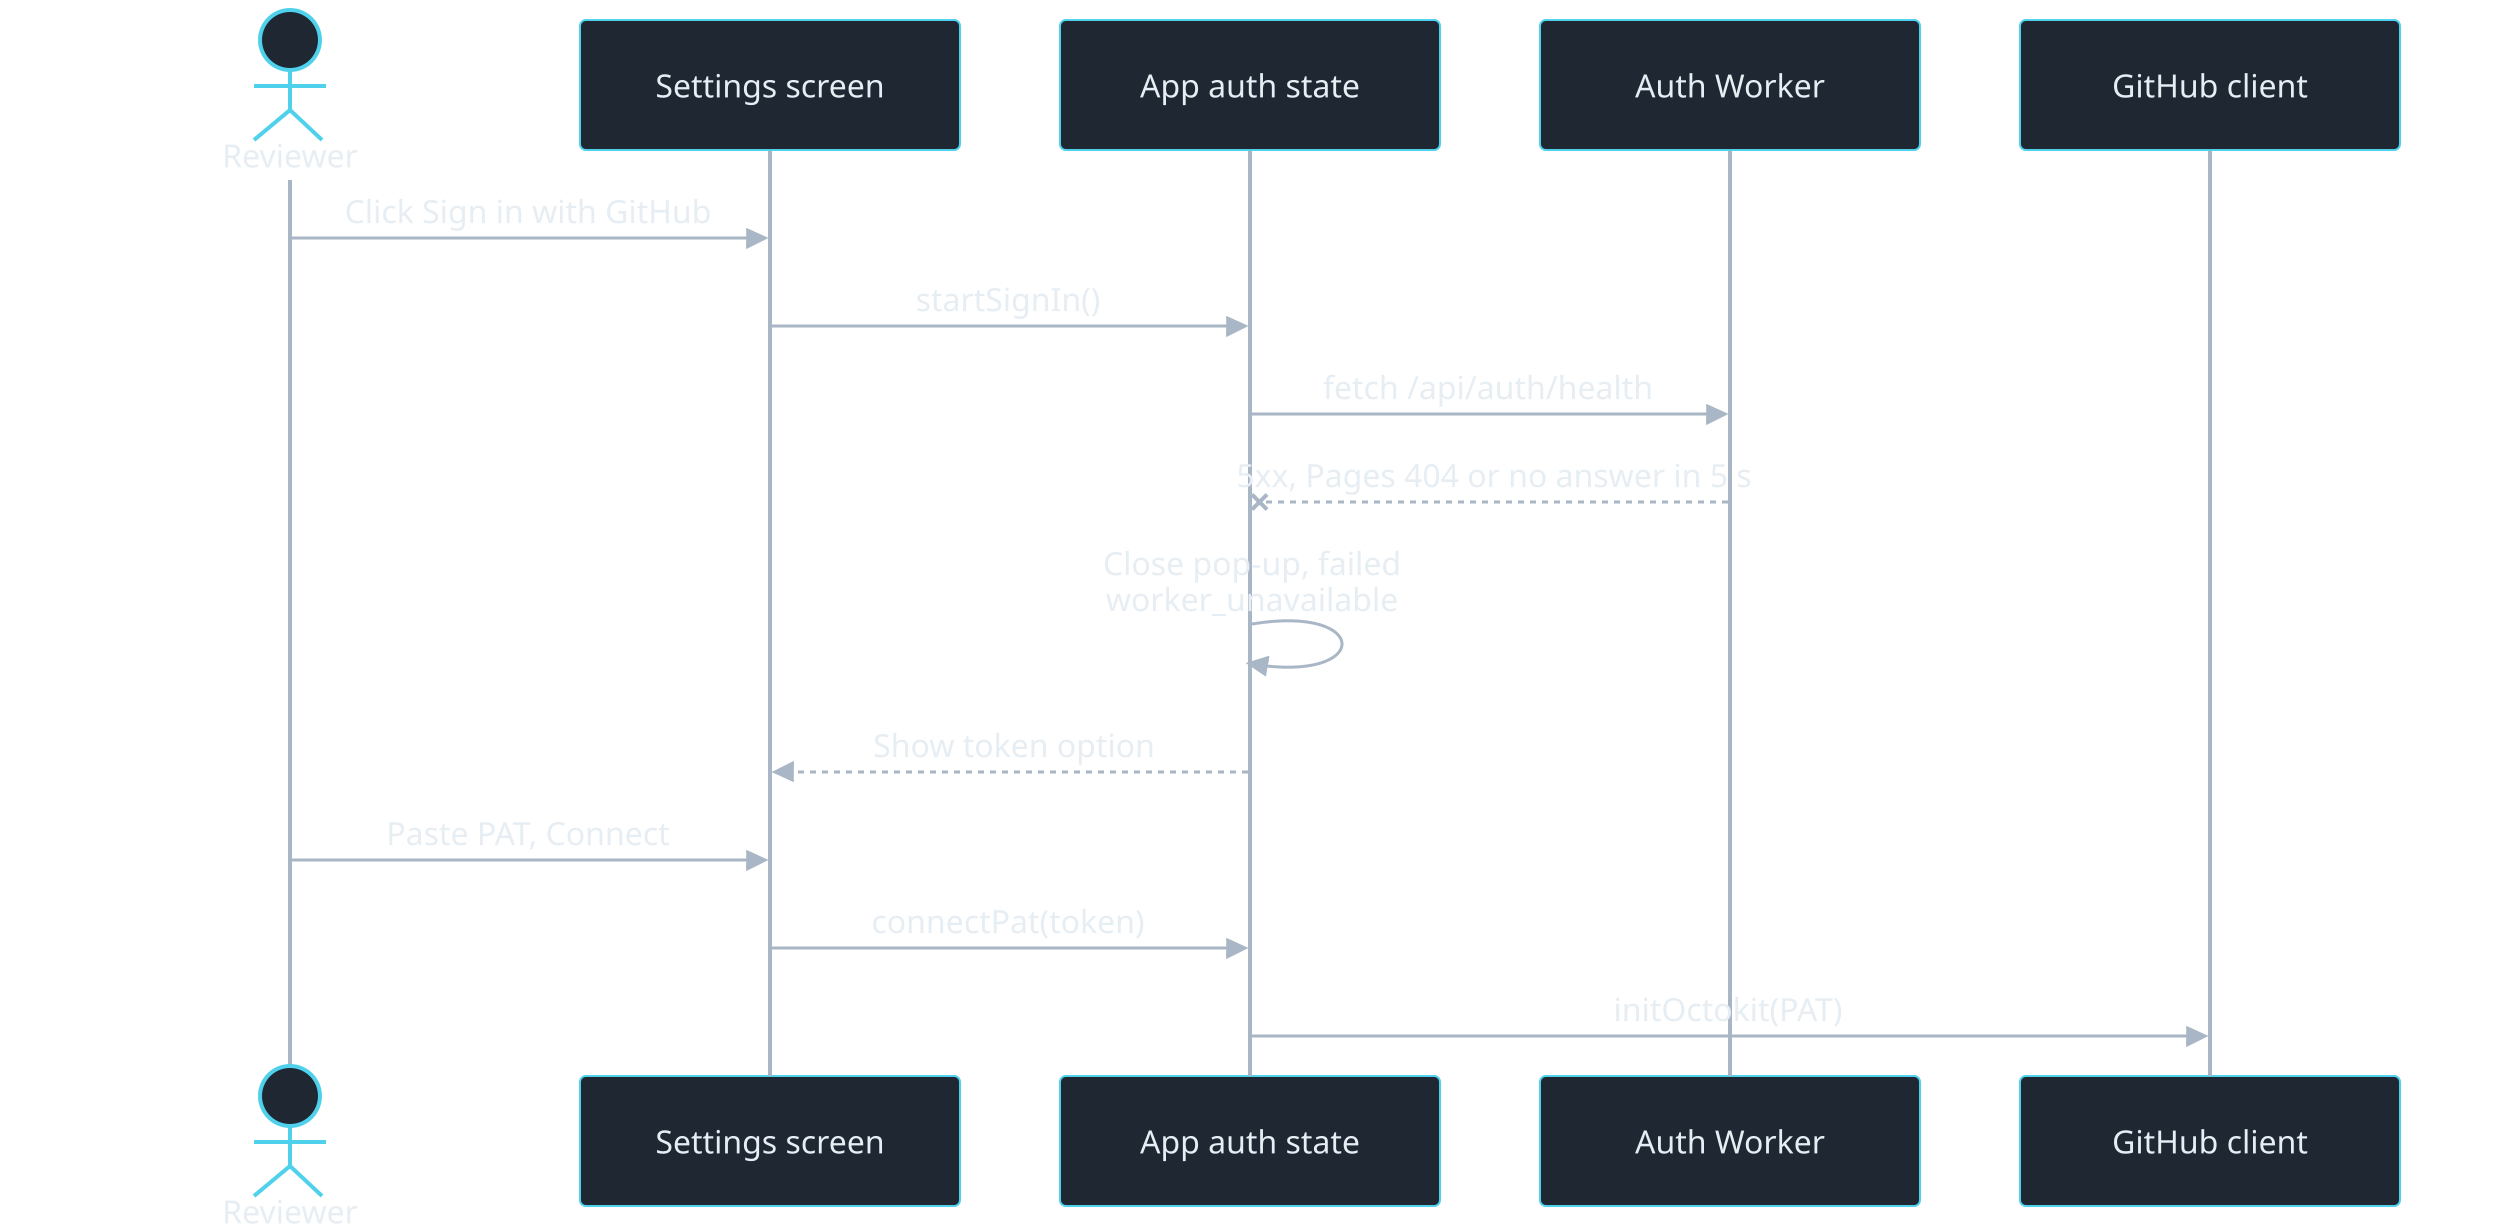
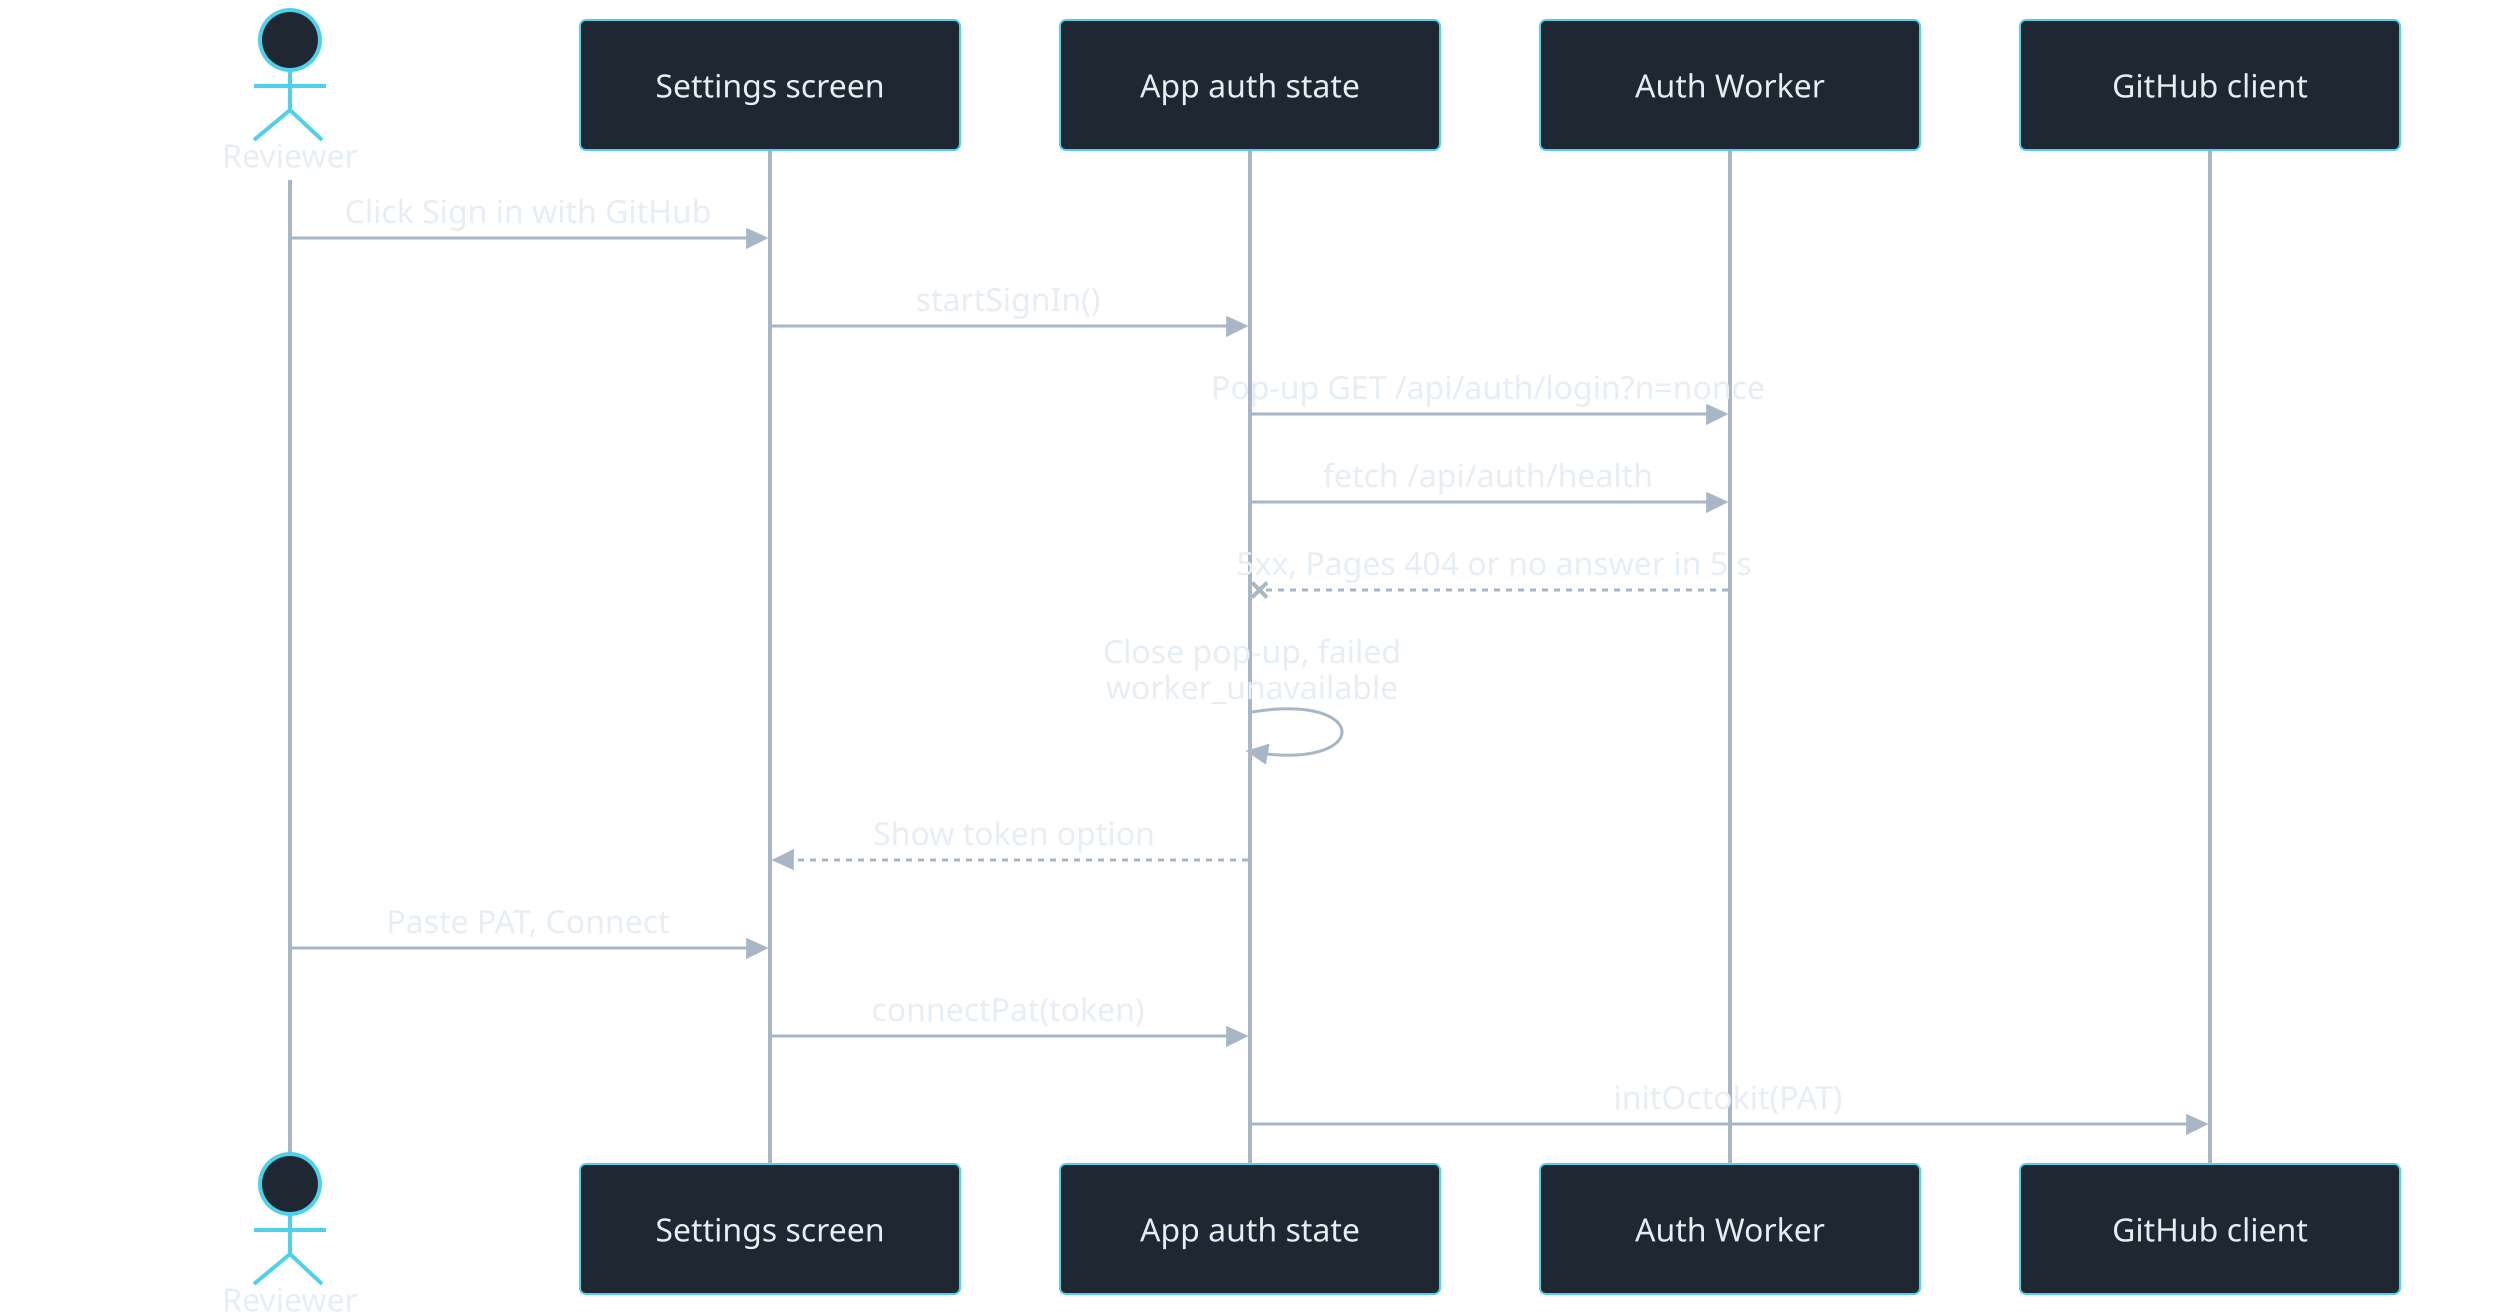
- <svg xmlns="http://www.w3.org/2000/svg" id="seq-worker-down" width="100%" style="max-width: 1250px; background-color: transparent;" viewBox="-50 -10 1250 614" role="graphics-document document" aria-roledescription="sequence">
+ <svg xmlns="http://www.w3.org/2000/svg" id="seq-worker-down" width="100%" style="max-width: 1250px; background-color: transparent;" viewBox="-50 -10 1250 658" role="graphics-document document" aria-roledescription="sequence">
  <g>
-     <rect x="960" y="528" fill="#eaeaea" stroke="#666" width="190" height="65" name="C" rx="3" ry="3" class="actor actor-bottom" />
-     <text x="1055" y="560.5" dominant-baseline="central" alignment-baseline="central" class="actor actor-box" style="text-anchor: middle; font-size: 16px; font-weight: 400;">
+     <rect x="960" y="572" fill="#eaeaea" stroke="#666" width="190" height="65" name="C" rx="3" ry="3" class="actor actor-bottom" />
+     <text x="1055" y="604.5" dominant-baseline="central" alignment-baseline="central" class="actor actor-box" style="text-anchor: middle; font-size: 16px; font-weight: 400;">
      <tspan x="1055" dy="0">GitHub client</tspan>
    </text>
  </g>
  <g>
-     <rect x="720" y="528" fill="#eaeaea" stroke="#666" width="190" height="65" name="W" rx="3" ry="3" class="actor actor-bottom" />
-     <text x="815" y="560.5" dominant-baseline="central" alignment-baseline="central" class="actor actor-box" style="text-anchor: middle; font-size: 16px; font-weight: 400;">
+     <rect x="720" y="572" fill="#eaeaea" stroke="#666" width="190" height="65" name="W" rx="3" ry="3" class="actor actor-bottom" />
+     <text x="815" y="604.5" dominant-baseline="central" alignment-baseline="central" class="actor actor-box" style="text-anchor: middle; font-size: 16px; font-weight: 400;">
      <tspan x="815" dy="0">Auth Worker</tspan>
    </text>
  </g>
  <g>
-     <rect x="480" y="528" fill="#eaeaea" stroke="#666" width="190" height="65" name="A" rx="3" ry="3" class="actor actor-bottom" />
-     <text x="575" y="560.5" dominant-baseline="central" alignment-baseline="central" class="actor actor-box" style="text-anchor: middle; font-size: 16px; font-weight: 400;">
+     <rect x="480" y="572" fill="#eaeaea" stroke="#666" width="190" height="65" name="A" rx="3" ry="3" class="actor actor-bottom" />
+     <text x="575" y="604.5" dominant-baseline="central" alignment-baseline="central" class="actor actor-box" style="text-anchor: middle; font-size: 16px; font-weight: 400;">
      <tspan x="575" dy="0">App auth state</tspan>
    </text>
  </g>
  <g>
-     <rect x="240" y="528" fill="#eaeaea" stroke="#666" width="190" height="65" name="S" rx="3" ry="3" class="actor actor-bottom" />
-     <text x="335" y="560.5" dominant-baseline="central" alignment-baseline="central" class="actor actor-box" style="text-anchor: middle; font-size: 16px; font-weight: 400;">
+     <rect x="240" y="572" fill="#eaeaea" stroke="#666" width="190" height="65" name="S" rx="3" ry="3" class="actor actor-bottom" />
+     <text x="335" y="604.5" dominant-baseline="central" alignment-baseline="central" class="actor actor-box" style="text-anchor: middle; font-size: 16px; font-weight: 400;">
      <tspan x="335" dy="0">Settings screen</tspan>
    </text>
  </g>
  <g />
  <g>
-     <line id="actor4" x1="1055" y1="65" x2="1055" y2="528" class="actor-line 200" stroke-width="0.5px" stroke="#999" name="C" data-et="life-line" data-id="C" />
+     <line id="actor4" x1="1055" y1="65" x2="1055" y2="572" class="actor-line 200" stroke-width="0.5px" stroke="#999" name="C" data-et="life-line" data-id="C" />
    <g id="root-4" data-et="participant" data-type="participant" data-id="C">
      <rect x="960" y="0" fill="#eaeaea" stroke="#666" width="190" height="65" name="C" rx="3" ry="3" class="actor actor-top" />
      <text x="1055" y="32.5" dominant-baseline="central" alignment-baseline="central" class="actor actor-box" style="text-anchor: middle; font-size: 16px; font-weight: 400;">
        <tspan x="1055" dy="0">GitHub client</tspan>
      </text>
    </g>
  </g>
  <g>
-     <line id="actor3" x1="815" y1="65" x2="815" y2="528" class="actor-line 200" stroke-width="0.5px" stroke="#999" name="W" data-et="life-line" data-id="W" />
+     <line id="actor3" x1="815" y1="65" x2="815" y2="572" class="actor-line 200" stroke-width="0.5px" stroke="#999" name="W" data-et="life-line" data-id="W" />
    <g id="root-3" data-et="participant" data-type="participant" data-id="W">
      <rect x="720" y="0" fill="#eaeaea" stroke="#666" width="190" height="65" name="W" rx="3" ry="3" class="actor actor-top" />
      <text x="815" y="32.5" dominant-baseline="central" alignment-baseline="central" class="actor actor-box" style="text-anchor: middle; font-size: 16px; font-weight: 400;">
        <tspan x="815" dy="0">Auth Worker</tspan>
      </text>
    </g>
  </g>
  <g>
-     <line id="actor2" x1="575" y1="65" x2="575" y2="528" class="actor-line 200" stroke-width="0.5px" stroke="#999" name="A" data-et="life-line" data-id="A" />
+     <line id="actor2" x1="575" y1="65" x2="575" y2="572" class="actor-line 200" stroke-width="0.5px" stroke="#999" name="A" data-et="life-line" data-id="A" />
    <g id="root-2" data-et="participant" data-type="participant" data-id="A">
      <rect x="480" y="0" fill="#eaeaea" stroke="#666" width="190" height="65" name="A" rx="3" ry="3" class="actor actor-top" />
      <text x="575" y="32.5" dominant-baseline="central" alignment-baseline="central" class="actor actor-box" style="text-anchor: middle; font-size: 16px; font-weight: 400;">
        <tspan x="575" dy="0">App auth state</tspan>
      </text>
    </g>
  </g>
  <g>
-     <line id="actor1" x1="335" y1="65" x2="335" y2="528" class="actor-line 200" stroke-width="0.5px" stroke="#999" name="S" data-et="life-line" data-id="S" />
+     <line id="actor1" x1="335" y1="65" x2="335" y2="572" class="actor-line 200" stroke-width="0.5px" stroke="#999" name="S" data-et="life-line" data-id="S" />
    <g id="root-1" data-et="participant" data-type="participant" data-id="S">
      <rect x="240" y="0" fill="#eaeaea" stroke="#666" width="190" height="65" name="S" rx="3" ry="3" class="actor actor-top" />
      <text x="335" y="32.5" dominant-baseline="central" alignment-baseline="central" class="actor actor-box" style="text-anchor: middle; font-size: 16px; font-weight: 400;">
        <tspan x="335" dy="0">Settings screen</tspan>
      </text>
    </g>
  </g>
  <g>
-     <line id="actor0" x1="95" y1="80" x2="95" y2="528" class="actor-line 200" stroke-width="0.5px" stroke="#999" name="R" data-et="life-line" data-id="R" />
+     <line id="actor0" x1="95" y1="80" x2="95" y2="572" class="actor-line 200" stroke-width="0.5px" stroke="#999" name="R" data-et="life-line" data-id="R" />
  </g>
  <style>#seq-worker-down{font-family:system-ui,sans-serif;font-size:16px;fill:#e6edf3;}@keyframes edge-animation-frame{from{stroke-dashoffset:0;}}@keyframes dash{to{stroke-dashoffset:0;}}#seq-worker-down .edge-animation-slow{stroke-dasharray:9,5!important;stroke-dashoffset:900;animation:dash 50s linear infinite;stroke-linecap:round;}#seq-worker-down .edge-animation-fast{stroke-dasharray:9,5!important;stroke-dashoffset:900;animation:dash 20s linear infinite;stroke-linecap:round;}#seq-worker-down .error-icon{fill:#2d1717;}#seq-worker-down .error-text{fill:#ff7b7b;stroke:#ff7b7b;}#seq-worker-down .edge-thickness-normal{stroke-width:1px;}#seq-worker-down .edge-thickness-thick{stroke-width:3.5px;}#seq-worker-down .edge-pattern-solid{stroke-dasharray:0;}#seq-worker-down .edge-thickness-invisible{stroke-width:0;fill:none;}#seq-worker-down .edge-pattern-dashed{stroke-dasharray:3;}#seq-worker-down .edge-pattern-dotted{stroke-dasharray:2;}#seq-worker-down .marker{fill:#a9b6c6;stroke:#a9b6c6;}#seq-worker-down .marker.cross{stroke:#a9b6c6;}#seq-worker-down svg{font-family:system-ui,sans-serif;font-size:16px;}#seq-worker-down p{margin:0;}#seq-worker-down .actor{stroke:#4fd1ec;fill:#1f2733;stroke-width:1;}#seq-worker-down rect.actor.outer-path[data-look="neo"]{filter:drop-shadow( 1px 2px 2px rgba(185,185,185,1));}#seq-worker-down rect.note[data-look="neo"]{stroke:#c4a7ff;fill:#221b33;filter:drop-shadow( 1px 2px 2px rgba(185,185,185,1));}#seq-worker-down text.actor&gt;tspan{fill:#e6edf3;stroke:none;}#seq-worker-down .actor-line{stroke:#a9b6c6;}#seq-worker-down .innerArc{stroke-width:1.5;stroke-dasharray:none;}#seq-worker-down .messageLine0{stroke-width:1.5;stroke-dasharray:none;stroke:#a9b6c6;}#seq-worker-down .messageLine1{stroke-width:1.5;stroke-dasharray:2,2;stroke:#a9b6c6;}#seq-worker-down [id$="-arrowhead"] path{fill:#a9b6c6;stroke:#a9b6c6;}#seq-worker-down .sequenceNumber{fill:#0d1117;}#seq-worker-down [id$="-sequencenumber"]{fill:#a9b6c6;}#seq-worker-down [id$="-crosshead"] path{fill:#a9b6c6;stroke:#a9b6c6;}#seq-worker-down .messageText{fill:#e6edf3;stroke:none;}#seq-worker-down .labelBox{stroke:#c4a7ff;fill:#161b22;filter:none;}#seq-worker-down .labelText,#seq-worker-down .labelText&gt;tspan{fill:#e6edf3;stroke:none;}#seq-worker-down .loopText,#seq-worker-down .loopText&gt;tspan{fill:#e6edf3;stroke:none;}#seq-worker-down .sectionTitle,#seq-worker-down .sectionTitle&gt;tspan{fill:#e6edf3;stroke:none;}#seq-worker-down .loopLine{stroke-width:2px;stroke-dasharray:2,2;stroke:#c4a7ff;fill:#c4a7ff;}#seq-worker-down .note{stroke:#c4a7ff;fill:#221b33;}#seq-worker-down .noteText,#seq-worker-down .noteText&gt;tspan{fill:#e6edf3;stroke:none;font-weight:normal;}#seq-worker-down .activation0{fill:#1f2733;stroke:#4fd1ec;}#seq-worker-down .activation1{fill:#1f2733;stroke:#4fd1ec;}#seq-worker-down .activation2{fill:#1f2733;stroke:#4fd1ec;}#seq-worker-down .actorPopupMenu{position:absolute;}#seq-worker-down .actorPopupMenuPanel{position:absolute;fill:#1f2733;box-shadow:0px 8px 16px 0px rgba(0,0,0,0.2);filter:drop-shadow(3px 5px 2px rgb(0 0 0 / 0.4));}#seq-worker-down .actor-man circle,#seq-worker-down line{fill:#1f2733;stroke-width:2px;}#seq-worker-down g rect.rect{filter:drop-shadow( 1px 2px 2px rgba(185,185,185,1));stroke:#4fd1ec;}#seq-worker-down .node .neo-node{stroke:#4fd1ec;}#seq-worker-down [data-look="neo"].node rect,#seq-worker-down [data-look="neo"].cluster rect,#seq-worker-down [data-look="neo"].node polygon{stroke:url(#seq-worker-down-gradient);filter:drop-shadow( 1px 2px 2px rgba(185,185,185,1));}#seq-worker-down [data-look="neo"].node path{stroke:url(#seq-worker-down-gradient);stroke-width:1px;}#seq-worker-down [data-look="neo"].node .outer-path{filter:drop-shadow( 1px 2px 2px rgba(185,185,185,1));}#seq-worker-down [data-look="neo"].node .neo-line path{stroke:#4fd1ec;filter:none;}#seq-worker-down [data-look="neo"].node circle{stroke:url(#seq-worker-down-gradient);filter:drop-shadow( 1px 2px 2px rgba(185,185,185,1));}#seq-worker-down [data-look="neo"].node circle .state-start{fill:#000000;}#seq-worker-down [data-look="neo"].icon-shape .icon{fill:url(#seq-worker-down-gradient);filter:drop-shadow( 1px 2px 2px rgba(185,185,185,1));}#seq-worker-down [data-look="neo"].icon-shape .icon-neo path{stroke:url(#seq-worker-down-gradient);filter:drop-shadow( 1px 2px 2px rgba(185,185,185,1));}#seq-worker-down :root{--mermaid-font-family:"trebuchet ms",verdana,arial,sans-serif;}</style>
  <g />
  <defs>
    <symbol id="seq-worker-down-computer" width="24" height="24">
      <path transform="scale(.5)" d="M2 2v13h20v-13h-20zm18 11h-16v-9h16v9zm-10.228 6l.466-1h3.524l.467 1h-4.457zm14.228 3h-24l2-6h2.104l-1.33 4h18.45l-1.297-4h2.073l2 6zm-5-10h-14v-7h14v7z" />
    </symbol>
  </defs>
  <defs>
    <symbol id="seq-worker-down-database" fill-rule="evenodd" clip-rule="evenodd">
      <path transform="scale(.5)" d="M12.258.001l.256.004.255.005.253.008.251.01.249.012.247.015.246.016.242.019.241.02.239.023.236.024.233.027.231.028.229.031.225.032.223.034.22.036.217.038.214.04.211.041.208.043.205.045.201.046.198.048.194.05.191.051.187.053.183.054.18.056.175.057.172.059.168.06.163.061.16.063.155.064.15.066.074.033.073.033.071.034.07.034.069.035.068.035.067.035.066.035.064.036.064.036.062.036.06.036.06.037.058.037.058.037.055.038.055.038.053.038.052.038.051.039.05.039.048.039.047.039.045.04.044.04.043.04.041.04.04.041.039.041.037.041.036.041.034.041.033.042.032.042.03.042.029.042.027.042.026.043.024.043.023.043.021.043.02.043.018.044.017.043.015.044.013.044.012.044.011.045.009.044.007.045.006.045.004.045.002.045.001.045v17l-.001.045-.002.045-.004.045-.006.045-.007.045-.009.044-.011.045-.012.044-.013.044-.015.044-.017.043-.018.044-.02.043-.021.043-.023.043-.024.043-.026.043-.027.042-.029.042-.03.042-.032.042-.033.042-.034.041-.036.041-.037.041-.039.041-.04.041-.041.04-.043.04-.044.04-.045.04-.047.039-.048.039-.05.039-.051.039-.052.038-.053.038-.055.038-.055.038-.058.037-.058.037-.06.037-.06.036-.062.036-.064.036-.064.036-.066.035-.067.035-.068.035-.069.035-.07.034-.071.034-.073.033-.074.033-.15.066-.155.064-.16.063-.163.061-.168.06-.172.059-.175.057-.18.056-.183.054-.187.053-.191.051-.194.05-.198.048-.201.046-.205.045-.208.043-.211.041-.214.04-.217.038-.22.036-.223.034-.225.032-.229.031-.231.028-.233.027-.236.024-.239.023-.241.02-.242.019-.246.016-.247.015-.249.012-.251.01-.253.008-.255.005-.256.004-.258.001-.258-.001-.256-.004-.255-.005-.253-.008-.251-.01-.249-.012-.247-.015-.245-.016-.243-.019-.241-.02-.238-.023-.236-.024-.234-.027-.231-.028-.228-.031-.226-.032-.223-.034-.22-.036-.217-.038-.214-.04-.211-.041-.208-.043-.204-.045-.201-.046-.198-.048-.195-.05-.19-.051-.187-.053-.184-.054-.179-.056-.176-.057-.172-.059-.167-.06-.164-.061-.159-.063-.155-.064-.151-.066-.074-.033-.072-.033-.072-.034-.07-.034-.069-.035-.068-.035-.067-.035-.066-.035-.064-.036-.063-.036-.062-.036-.061-.036-.06-.037-.058-.037-.057-.037-.056-.038-.055-.038-.053-.038-.052-.038-.051-.039-.049-.039-.049-.039-.046-.039-.046-.04-.044-.04-.043-.04-.041-.04-.04-.041-.039-.041-.037-.041-.036-.041-.034-.041-.033-.042-.032-.042-.03-.042-.029-.042-.027-.042-.026-.043-.024-.043-.023-.043-.021-.043-.02-.043-.018-.044-.017-.043-.015-.044-.013-.044-.012-.044-.011-.045-.009-.044-.007-.045-.006-.045-.004-.045-.002-.045-.001-.045v-17l.001-.045.002-.045.004-.045.006-.045.007-.045.009-.044.011-.045.012-.044.013-.044.015-.044.017-.043.018-.044.02-.043.021-.043.023-.043.024-.043.026-.043.027-.042.029-.042.03-.042.032-.042.033-.042.034-.041.036-.041.037-.041.039-.041.04-.041.041-.04.043-.04.044-.04.046-.04.046-.039.049-.039.049-.039.051-.039.052-.038.053-.038.055-.038.056-.038.057-.037.058-.037.06-.037.061-.036.062-.036.063-.036.064-.036.066-.035.067-.035.068-.035.069-.035.07-.034.072-.034.072-.033.074-.033.151-.066.155-.064.159-.063.164-.061.167-.06.172-.059.176-.057.179-.056.184-.054.187-.053.19-.051.195-.05.198-.048.201-.046.204-.045.208-.043.211-.041.214-.04.217-.038.22-.036.223-.034.226-.032.228-.031.231-.028.234-.027.236-.024.238-.023.241-.02.243-.019.245-.016.247-.015.249-.012.251-.01.253-.008.255-.005.256-.004.258-.001.258.001zm-9.258 20.499v.01l.001.021.003.021.004.022.005.021.006.022.007.022.009.023.01.022.011.023.012.023.013.023.015.023.016.024.017.023.018.024.019.024.021.024.022.025.023.024.024.025.052.049.056.05.061.051.066.051.07.051.075.051.079.052.084.052.088.052.092.052.097.052.102.051.105.052.11.052.114.051.119.051.123.051.127.05.131.05.135.05.139.048.144.049.147.047.152.047.155.047.16.045.163.045.167.043.171.043.176.041.178.041.183.039.187.039.19.037.194.035.197.035.202.033.204.031.209.03.212.029.216.027.219.025.222.024.226.021.23.02.233.018.236.016.24.015.243.012.246.01.249.008.253.005.256.004.259.001.26-.001.257-.004.254-.005.25-.008.247-.011.244-.012.241-.014.237-.016.233-.018.231-.021.226-.021.224-.024.22-.026.216-.027.212-.028.21-.031.205-.031.202-.034.198-.034.194-.036.191-.037.187-.039.183-.04.179-.04.175-.042.172-.043.168-.044.163-.045.16-.046.155-.046.152-.047.148-.048.143-.049.139-.049.136-.05.131-.05.126-.05.123-.051.118-.052.114-.051.11-.052.106-.052.101-.052.096-.052.092-.052.088-.053.083-.051.079-.052.074-.052.07-.051.065-.051.06-.051.056-.05.051-.05.023-.024.023-.025.021-.024.02-.024.019-.024.018-.024.017-.024.015-.023.014-.024.013-.023.012-.023.01-.023.01-.022.008-.022.006-.022.006-.022.004-.022.004-.021.001-.021.001-.021v-4.127l-.077.055-.08.053-.083.054-.085.053-.087.052-.09.052-.093.051-.095.05-.097.05-.1.049-.102.049-.105.048-.106.047-.109.047-.111.046-.114.045-.115.045-.118.044-.12.043-.122.042-.124.042-.126.041-.128.04-.13.04-.132.038-.134.038-.135.037-.138.037-.139.035-.142.035-.143.034-.144.033-.147.032-.148.031-.15.03-.151.03-.153.029-.154.027-.156.027-.158.026-.159.025-.161.024-.162.023-.163.022-.165.021-.166.02-.167.019-.169.018-.169.017-.171.016-.173.015-.173.014-.175.013-.175.012-.177.011-.178.01-.179.008-.179.008-.181.006-.182.005-.182.004-.184.003-.184.002h-.37l-.184-.002-.184-.003-.182-.004-.182-.005-.181-.006-.179-.008-.179-.008-.178-.01-.176-.011-.176-.012-.175-.013-.173-.014-.172-.015-.171-.016-.17-.017-.169-.018-.167-.019-.166-.02-.165-.021-.163-.022-.162-.023-.161-.024-.159-.025-.157-.026-.156-.027-.155-.027-.153-.029-.151-.03-.15-.03-.148-.031-.146-.032-.145-.033-.143-.034-.141-.035-.14-.035-.137-.037-.136-.037-.134-.038-.132-.038-.13-.04-.128-.04-.126-.041-.124-.042-.122-.042-.12-.044-.117-.043-.116-.045-.113-.045-.112-.046-.109-.047-.106-.047-.105-.048-.102-.049-.1-.049-.097-.05-.095-.05-.093-.052-.09-.051-.087-.052-.085-.053-.083-.054-.08-.054-.077-.054v4.127zm0-5.654v.011l.001.021.003.021.004.021.005.022.006.022.007.022.009.022.01.022.011.023.012.023.013.023.015.024.016.023.017.024.018.024.019.024.021.024.022.024.023.025.024.024.052.05.056.05.061.05.066.051.07.051.075.052.079.051.084.052.088.052.092.052.097.052.102.052.105.052.11.051.114.051.119.052.123.05.127.051.131.05.135.049.139.049.144.048.147.048.152.047.155.046.16.045.163.045.167.044.171.042.176.042.178.04.183.04.187.038.19.037.194.036.197.034.202.033.204.032.209.03.212.028.216.027.219.025.222.024.226.022.23.02.233.018.236.016.24.014.243.012.246.01.249.008.253.006.256.003.259.001.26-.001.257-.003.254-.006.25-.008.247-.01.244-.012.241-.015.237-.016.233-.018.231-.02.226-.022.224-.024.22-.025.216-.027.212-.029.21-.03.205-.032.202-.033.198-.035.194-.036.191-.037.187-.039.183-.039.179-.041.175-.042.172-.043.168-.044.163-.045.16-.045.155-.047.152-.047.148-.048.143-.048.139-.05.136-.049.131-.05.126-.051.123-.051.118-.051.114-.052.11-.052.106-.052.101-.052.096-.052.092-.052.088-.052.083-.052.079-.052.074-.051.07-.052.065-.051.06-.05.056-.051.051-.049.023-.025.023-.024.021-.025.02-.024.019-.024.018-.024.017-.024.015-.023.014-.023.013-.024.012-.022.01-.023.01-.023.008-.022.006-.022.006-.022.004-.021.004-.022.001-.021.001-.021v-4.139l-.077.054-.08.054-.083.054-.085.052-.087.053-.09.051-.093.051-.095.051-.097.05-.1.049-.102.049-.105.048-.106.047-.109.047-.111.046-.114.045-.115.044-.118.044-.12.044-.122.042-.124.042-.126.041-.128.04-.13.039-.132.039-.134.038-.135.037-.138.036-.139.036-.142.035-.143.033-.144.033-.147.033-.148.031-.15.03-.151.03-.153.028-.154.028-.156.027-.158.026-.159.025-.161.024-.162.023-.163.022-.165.021-.166.02-.167.019-.169.018-.169.017-.171.016-.173.015-.173.014-.175.013-.175.012-.177.011-.178.009-.179.009-.179.007-.181.007-.182.005-.182.004-.184.003-.184.002h-.37l-.184-.002-.184-.003-.182-.004-.182-.005-.181-.007-.179-.007-.179-.009-.178-.009-.176-.011-.176-.012-.175-.013-.173-.014-.172-.015-.171-.016-.17-.017-.169-.018-.167-.019-.166-.02-.165-.021-.163-.022-.162-.023-.161-.024-.159-.025-.157-.026-.156-.027-.155-.028-.153-.028-.151-.03-.15-.03-.148-.031-.146-.033-.145-.033-.143-.033-.141-.035-.14-.036-.137-.036-.136-.037-.134-.038-.132-.039-.13-.039-.128-.04-.126-.041-.124-.042-.122-.043-.12-.043-.117-.044-.116-.044-.113-.046-.112-.046-.109-.046-.106-.047-.105-.048-.102-.049-.1-.049-.097-.05-.095-.051-.093-.051-.09-.051-.087-.053-.085-.052-.083-.054-.08-.054-.077-.054v4.139zm0-5.666v.011l.001.02.003.022.004.021.005.022.006.021.007.022.009.023.01.022.011.023.012.023.013.023.015.023.016.024.017.024.018.023.019.024.021.025.022.024.023.024.024.025.052.05.056.05.061.05.066.051.07.051.075.052.079.051.084.052.088.052.092.052.097.052.102.052.105.051.11.052.114.051.119.051.123.051.127.05.131.05.135.05.139.049.144.048.147.048.152.047.155.046.16.045.163.045.167.043.171.043.176.042.178.04.183.04.187.038.19.037.194.036.197.034.202.033.204.032.209.03.212.028.216.027.219.025.222.024.226.021.23.02.233.018.236.017.24.014.243.012.246.01.249.008.253.006.256.003.259.001.26-.001.257-.003.254-.006.25-.008.247-.01.244-.013.241-.014.237-.016.233-.018.231-.02.226-.022.224-.024.22-.025.216-.027.212-.029.21-.03.205-.032.202-.033.198-.035.194-.036.191-.037.187-.039.183-.039.179-.041.175-.042.172-.043.168-.044.163-.045.16-.045.155-.047.152-.047.148-.048.143-.049.139-.049.136-.049.131-.051.126-.05.123-.051.118-.052.114-.051.11-.052.106-.052.101-.052.096-.052.092-.052.088-.052.083-.052.079-.052.074-.052.07-.051.065-.051.06-.051.056-.05.051-.049.023-.025.023-.025.021-.024.02-.024.019-.024.018-.024.017-.024.015-.023.014-.024.013-.023.012-.023.01-.022.01-.023.008-.022.006-.022.006-.022.004-.022.004-.021.001-.021.001-.021v-4.153l-.077.054-.08.054-.083.053-.085.053-.087.053-.09.051-.093.051-.095.051-.097.05-.1.049-.102.048-.105.048-.106.048-.109.046-.111.046-.114.046-.115.044-.118.044-.12.043-.122.043-.124.042-.126.041-.128.04-.13.039-.132.039-.134.038-.135.037-.138.036-.139.036-.142.034-.143.034-.144.033-.147.032-.148.032-.15.03-.151.03-.153.028-.154.028-.156.027-.158.026-.159.024-.161.024-.162.023-.163.023-.165.021-.166.02-.167.019-.169.018-.169.017-.171.016-.173.015-.173.014-.175.013-.175.012-.177.01-.178.01-.179.009-.179.007-.181.006-.182.006-.182.004-.184.003-.184.001-.185.001-.185-.001-.184-.001-.184-.003-.182-.004-.182-.006-.181-.006-.179-.007-.179-.009-.178-.01-.176-.01-.176-.012-.175-.013-.173-.014-.172-.015-.171-.016-.17-.017-.169-.018-.167-.019-.166-.02-.165-.021-.163-.023-.162-.023-.161-.024-.159-.024-.157-.026-.156-.027-.155-.028-.153-.028-.151-.03-.15-.03-.148-.032-.146-.032-.145-.033-.143-.034-.141-.034-.14-.036-.137-.036-.136-.037-.134-.038-.132-.039-.13-.039-.128-.041-.126-.041-.124-.041-.122-.043-.12-.043-.117-.044-.116-.044-.113-.046-.112-.046-.109-.046-.106-.048-.105-.048-.102-.048-.1-.05-.097-.049-.095-.051-.093-.051-.09-.052-.087-.052-.085-.053-.083-.053-.08-.054-.077-.054v4.153zm8.74-8.179l-.257.004-.254.005-.25.008-.247.011-.244.012-.241.014-.237.016-.233.018-.231.021-.226.022-.224.023-.22.026-.216.027-.212.028-.21.031-.205.032-.202.033-.198.034-.194.036-.191.038-.187.038-.183.04-.179.041-.175.042-.172.043-.168.043-.163.045-.16.046-.155.046-.152.048-.148.048-.143.048-.139.049-.136.05-.131.05-.126.051-.123.051-.118.051-.114.052-.11.052-.106.052-.101.052-.096.052-.092.052-.088.052-.083.052-.079.052-.074.051-.07.052-.065.051-.06.05-.056.05-.051.05-.023.025-.023.024-.021.024-.02.025-.019.024-.018.024-.017.023-.015.024-.014.023-.013.023-.012.023-.01.023-.01.022-.008.022-.006.023-.006.021-.004.022-.004.021-.001.021-.001.021.001.021.001.021.004.021.004.022.006.021.006.023.008.022.01.022.01.023.012.023.013.023.014.023.015.024.017.023.018.024.019.024.02.025.021.024.023.024.023.025.051.05.056.05.06.05.065.051.07.052.074.051.079.052.083.052.088.052.092.052.096.052.101.052.106.052.11.052.114.052.118.051.123.051.126.051.131.05.136.05.139.049.143.048.148.048.152.048.155.046.16.046.163.045.168.043.172.043.175.042.179.041.183.04.187.038.191.038.194.036.198.034.202.033.205.032.21.031.212.028.216.027.22.026.224.023.226.022.231.021.233.018.237.016.241.014.244.012.247.011.25.008.254.005.257.004.26.001.26-.001.257-.004.254-.005.25-.008.247-.011.244-.012.241-.014.237-.016.233-.018.231-.021.226-.022.224-.023.22-.026.216-.027.212-.028.21-.031.205-.032.202-.033.198-.034.194-.036.191-.038.187-.038.183-.04.179-.041.175-.042.172-.043.168-.043.163-.045.16-.046.155-.046.152-.048.148-.048.143-.048.139-.049.136-.05.131-.05.126-.051.123-.051.118-.051.114-.052.11-.052.106-.052.101-.052.096-.052.092-.052.088-.052.083-.052.079-.052.074-.051.07-.052.065-.051.06-.05.056-.05.051-.05.023-.025.023-.024.021-.024.02-.025.019-.024.018-.024.017-.023.015-.024.014-.023.013-.023.012-.023.01-.023.01-.022.008-.022.006-.023.006-.021.004-.022.004-.021.001-.021.001-.021-.001-.021-.001-.021-.004-.021-.004-.022-.006-.021-.006-.023-.008-.022-.01-.022-.01-.023-.012-.023-.013-.023-.014-.023-.015-.024-.017-.023-.018-.024-.019-.024-.02-.025-.021-.024-.023-.024-.023-.025-.051-.05-.056-.05-.06-.05-.065-.051-.07-.052-.074-.051-.079-.052-.083-.052-.088-.052-.092-.052-.096-.052-.101-.052-.106-.052-.11-.052-.114-.052-.118-.051-.123-.051-.126-.051-.131-.05-.136-.05-.139-.049-.143-.048-.148-.048-.152-.048-.155-.046-.16-.046-.163-.045-.168-.043-.172-.043-.175-.042-.179-.041-.183-.04-.187-.038-.191-.038-.194-.036-.198-.034-.202-.033-.205-.032-.21-.031-.212-.028-.216-.027-.22-.026-.224-.023-.226-.022-.231-.021-.233-.018-.237-.016-.241-.014-.244-.012-.247-.011-.25-.008-.254-.005-.257-.004-.26-.001-.26.001z" />
    </symbol>
  </defs>
  <defs>
    <symbol id="seq-worker-down-clock" width="24" height="24">
      <path transform="scale(.5)" d="M12 2c5.514 0 10 4.486 10 10s-4.486 10-10 10-10-4.486-10-10 4.486-10 10-10zm0-2c-6.627 0-12 5.373-12 12s5.373 12 12 12 12-5.373 12-12-5.373-12-12-12zm5.848 12.459c.202.038.202.333.001.372-1.907.361-6.045 1.111-6.547 1.111-.719 0-1.301-.582-1.301-1.301 0-.512.77-5.447 1.125-7.445.034-.192.312-.181.343.014l.985 6.238 5.394 1.011z" />
    </symbol>
  </defs>
  <defs>
    <marker id="seq-worker-down-arrowhead" refX="7.9" refY="5" markerUnits="userSpaceOnUse" markerWidth="12" markerHeight="12" orient="auto-start-reverse">
      <path d="M -1 0 L 10 5 L 0 10 z" />
    </marker>
  </defs>
  <defs>
    <marker id="seq-worker-down-crosshead" markerWidth="15" markerHeight="8" orient="auto" refX="4" refY="4.5">
      <path fill="none" stroke="#000000" stroke-width="1pt" d="M 1,2 L 6,7 M 6,2 L 1,7" style="stroke-dasharray: 0, 0;" />
    </marker>
  </defs>
  <defs>
    <marker id="seq-worker-down-filled-head" refX="15.5" refY="7" markerWidth="20" markerHeight="28" orient="auto">
      <path d="M 18,7 L9,13 L14,7 L9,1 Z" />
    </marker>
  </defs>
  <defs>
    <marker id="seq-worker-down-sequencenumber" refX="15" refY="15" markerWidth="60" markerHeight="40" orient="auto">
      <circle cx="15" cy="15" r="6" />
    </marker>
  </defs>
  <defs>
    <marker id="seq-worker-down-solidTopArrowHead" refX="7.9" refY="7.25" markerUnits="userSpaceOnUse" markerWidth="12" markerHeight="12" orient="auto-start-reverse">
      <path d="M 0 0 L 10 8 L 0 8 z" />
    </marker>
  </defs>
  <defs>
    <marker id="seq-worker-down-solidBottomArrowHead" refX="7.9" refY="0.75" markerUnits="userSpaceOnUse" markerWidth="12" markerHeight="12" orient="auto-start-reverse">
      <path d="M 0 0 L 10 0 L 0 8 z" />
    </marker>
  </defs>
  <defs>
    <marker id="seq-worker-down-stickTopArrowHead" refX="7.5" refY="7" markerUnits="userSpaceOnUse" markerWidth="12" markerHeight="12" orient="auto-start-reverse">
      <path d="M 0 0 L 7 7" stroke="black" stroke-width="1.5" fill="none" />
    </marker>
  </defs>
  <defs>
    <marker id="seq-worker-down-stickBottomArrowHead" refX="7.5" refY="0" markerUnits="userSpaceOnUse" markerWidth="12" markerHeight="12" orient="auto-start-reverse">
      <path d="M 0 7 L 7 0" stroke="black" stroke-width="1.5" fill="none" />
    </marker>
  </defs>
  <g class="actor-man actor-top" name="R" data-et="participant" data-type="actor" data-id="R" style="stroke: rgb(79, 209, 236);">
    <line id="actor-man-torso0" x1="95" y1="25" x2="95" y2="45" />
    <line id="actor-man-arms0" x1="77" y1="33" x2="113" y2="33" />
    <line x1="77" y1="60" x2="95" y2="45" />
    <line x1="95" y1="45" x2="111" y2="60" />
    <circle cx="95" cy="10" r="15" width="190" height="65" />
    <text x="95" y="67.5" dominant-baseline="central" alignment-baseline="central" class="actor actor-man" style="text-anchor: middle; font-size: 16px; font-weight: 400;">
      <tspan x="95" dy="0">Reviewer</tspan>
    </text>
  </g>
  <text x="214" y="80" text-anchor="middle" dominant-baseline="middle" alignment-baseline="middle" class="messageText" dy="1em" style="font-size: 16px; font-weight: 400;">Click Sign in with GitHub</text>
  <line x1="96" y1="109" x2="331" y2="109" class="messageLine0" data-et="message" data-id="i0" data-from="R" data-to="S" stroke-width="2" stroke="none" marker-end="url(#seq-worker-down-arrowhead)" style="fill: none;" />
  <text x="454" y="124" text-anchor="middle" dominant-baseline="middle" alignment-baseline="middle" class="messageText" dy="1em" style="font-size: 16px; font-weight: 400;">startSignIn()</text>
  <line x1="336" y1="153" x2="571" y2="153" class="messageLine0" data-et="message" data-id="i1" data-from="S" data-to="A" stroke-width="2" stroke="none" marker-end="url(#seq-worker-down-arrowhead)" style="fill: none;" />
-   <text x="694" y="168" text-anchor="middle" dominant-baseline="middle" alignment-baseline="middle" class="messageText" dy="1em" style="font-size: 16px; font-weight: 400;">fetch /api/auth/health</text>
+   <text x="694" y="168" text-anchor="middle" dominant-baseline="middle" alignment-baseline="middle" class="messageText" dy="1em" style="font-size: 16px; font-weight: 400;">Pop-up GET /api/auth/login?n=nonce</text>
  <line x1="576" y1="197" x2="811" y2="197" class="messageLine0" data-et="message" data-id="i2" data-from="A" data-to="W" stroke-width="2" stroke="none" marker-end="url(#seq-worker-down-arrowhead)" style="fill: none;" />
-   <text x="697" y="212" text-anchor="middle" dominant-baseline="middle" alignment-baseline="middle" class="messageText" dy="1em" style="font-size: 16px; font-weight: 400;">5xx, Pages 404 or no answer in 5 s</text>
-   <line x1="814" y1="241" x2="579" y2="241" class="messageLine1" data-et="message" data-id="i3" data-from="W" data-to="A" stroke-width="2" stroke="none" marker-end="url(#seq-worker-down-crosshead)" style="stroke-dasharray: 3, 3; fill: none;" />
-   <text x="576" y="256" text-anchor="middle" dominant-baseline="middle" alignment-baseline="middle" class="messageText" dy="1em" style="font-size: 16px; font-weight: 400;">Close pop-up, failed</text>
-   <text x="576" y="274" text-anchor="middle" dominant-baseline="middle" alignment-baseline="middle" class="messageText" dy="1em" style="font-size: 16px; font-weight: 400;">worker_unavailable</text>
-   <path d="M 576,302 C 636,292 636,332 576,322" class="messageLine0" data-et="message" data-id="i4" data-from="A" data-to="A" stroke-width="2" stroke="none" marker-end="url(#seq-worker-down-arrowhead)" style="fill: none;" />
-   <text x="457" y="347" text-anchor="middle" dominant-baseline="middle" alignment-baseline="middle" class="messageText" dy="1em" style="font-size: 16px; font-weight: 400;">Show token option</text>
-   <line x1="574" y1="376" x2="339" y2="376" class="messageLine1" data-et="message" data-id="i5" data-from="A" data-to="S" stroke-width="2" stroke="none" marker-end="url(#seq-worker-down-arrowhead)" style="stroke-dasharray: 3, 3; fill: none;" />
-   <text x="214" y="391" text-anchor="middle" dominant-baseline="middle" alignment-baseline="middle" class="messageText" dy="1em" style="font-size: 16px; font-weight: 400;">Paste PAT, Connect</text>
-   <line x1="96" y1="420" x2="331" y2="420" class="messageLine0" data-et="message" data-id="i6" data-from="R" data-to="S" stroke-width="2" stroke="none" marker-end="url(#seq-worker-down-arrowhead)" style="fill: none;" />
-   <text x="454" y="435" text-anchor="middle" dominant-baseline="middle" alignment-baseline="middle" class="messageText" dy="1em" style="font-size: 16px; font-weight: 400;">connectPat(token)</text>
-   <line x1="336" y1="464" x2="571" y2="464" class="messageLine0" data-et="message" data-id="i7" data-from="S" data-to="A" stroke-width="2" stroke="none" marker-end="url(#seq-worker-down-arrowhead)" style="fill: none;" />
-   <text x="814" y="479" text-anchor="middle" dominant-baseline="middle" alignment-baseline="middle" class="messageText" dy="1em" style="font-size: 16px; font-weight: 400;">initOctokit(PAT)</text>
-   <line x1="576" y1="508" x2="1051" y2="508" class="messageLine0" data-et="message" data-id="i8" data-from="A" data-to="C" stroke-width="2" stroke="none" marker-end="url(#seq-worker-down-arrowhead)" style="fill: none;" />
+   <text x="694" y="212" text-anchor="middle" dominant-baseline="middle" alignment-baseline="middle" class="messageText" dy="1em" style="font-size: 16px; font-weight: 400;">fetch /api/auth/health</text>
+   <line x1="576" y1="241" x2="811" y2="241" class="messageLine0" data-et="message" data-id="i3" data-from="A" data-to="W" stroke-width="2" stroke="none" marker-end="url(#seq-worker-down-arrowhead)" style="fill: none;" />
+   <text x="697" y="256" text-anchor="middle" dominant-baseline="middle" alignment-baseline="middle" class="messageText" dy="1em" style="font-size: 16px; font-weight: 400;">5xx, Pages 404 or no answer in 5 s</text>
+   <line x1="814" y1="285" x2="579" y2="285" class="messageLine1" data-et="message" data-id="i4" data-from="W" data-to="A" stroke-width="2" stroke="none" marker-end="url(#seq-worker-down-crosshead)" style="stroke-dasharray: 3, 3; fill: none;" />
+   <text x="576" y="300" text-anchor="middle" dominant-baseline="middle" alignment-baseline="middle" class="messageText" dy="1em" style="font-size: 16px; font-weight: 400;">Close pop-up, failed</text>
+   <text x="576" y="318" text-anchor="middle" dominant-baseline="middle" alignment-baseline="middle" class="messageText" dy="1em" style="font-size: 16px; font-weight: 400;">worker_unavailable</text>
+   <path d="M 576,346 C 636,336 636,376 576,366" class="messageLine0" data-et="message" data-id="i5" data-from="A" data-to="A" stroke-width="2" stroke="none" marker-end="url(#seq-worker-down-arrowhead)" style="fill: none;" />
+   <text x="457" y="391" text-anchor="middle" dominant-baseline="middle" alignment-baseline="middle" class="messageText" dy="1em" style="font-size: 16px; font-weight: 400;">Show token option</text>
+   <line x1="574" y1="420" x2="339" y2="420" class="messageLine1" data-et="message" data-id="i6" data-from="A" data-to="S" stroke-width="2" stroke="none" marker-end="url(#seq-worker-down-arrowhead)" style="stroke-dasharray: 3, 3; fill: none;" />
+   <text x="214" y="435" text-anchor="middle" dominant-baseline="middle" alignment-baseline="middle" class="messageText" dy="1em" style="font-size: 16px; font-weight: 400;">Paste PAT, Connect</text>
+   <line x1="96" y1="464" x2="331" y2="464" class="messageLine0" data-et="message" data-id="i7" data-from="R" data-to="S" stroke-width="2" stroke="none" marker-end="url(#seq-worker-down-arrowhead)" style="fill: none;" />
+   <text x="454" y="479" text-anchor="middle" dominant-baseline="middle" alignment-baseline="middle" class="messageText" dy="1em" style="font-size: 16px; font-weight: 400;">connectPat(token)</text>
+   <line x1="336" y1="508" x2="571" y2="508" class="messageLine0" data-et="message" data-id="i8" data-from="S" data-to="A" stroke-width="2" stroke="none" marker-end="url(#seq-worker-down-arrowhead)" style="fill: none;" />
+   <text x="814" y="523" text-anchor="middle" dominant-baseline="middle" alignment-baseline="middle" class="messageText" dy="1em" style="font-size: 16px; font-weight: 400;">initOctokit(PAT)</text>
+   <line x1="576" y1="552" x2="1051" y2="552" class="messageLine0" data-et="message" data-id="i9" data-from="A" data-to="C" stroke-width="2" stroke="none" marker-end="url(#seq-worker-down-arrowhead)" style="fill: none;" />
  <g class="actor-man actor-bottom" name="R" style="stroke: rgb(79, 209, 236);">
-     <line id="actor-man-torso4" x1="95" y1="553" x2="95" y2="573" />
-     <line id="actor-man-arms4" x1="77" y1="561" x2="113" y2="561" />
-     <line x1="77" y1="588" x2="95" y2="573" />
-     <line x1="95" y1="573" x2="111" y2="588" />
-     <circle cx="95" cy="538" r="15" width="190" height="65" />
-     <text x="95" y="595.5" dominant-baseline="central" alignment-baseline="central" class="actor actor-man" style="text-anchor: middle; font-size: 16px; font-weight: 400;">
+     <line id="actor-man-torso4" x1="95" y1="597" x2="95" y2="617" />
+     <line id="actor-man-arms4" x1="77" y1="605" x2="113" y2="605" />
+     <line x1="77" y1="632" x2="95" y2="617" />
+     <line x1="95" y1="617" x2="111" y2="632" />
+     <circle cx="95" cy="582" r="15" width="190" height="65" />
+     <text x="95" y="639.5" dominant-baseline="central" alignment-baseline="central" class="actor actor-man" style="text-anchor: middle; font-size: 16px; font-weight: 400;">
      <tspan x="95" dy="0">Reviewer</tspan>
    </text>
  </g>
</svg>
